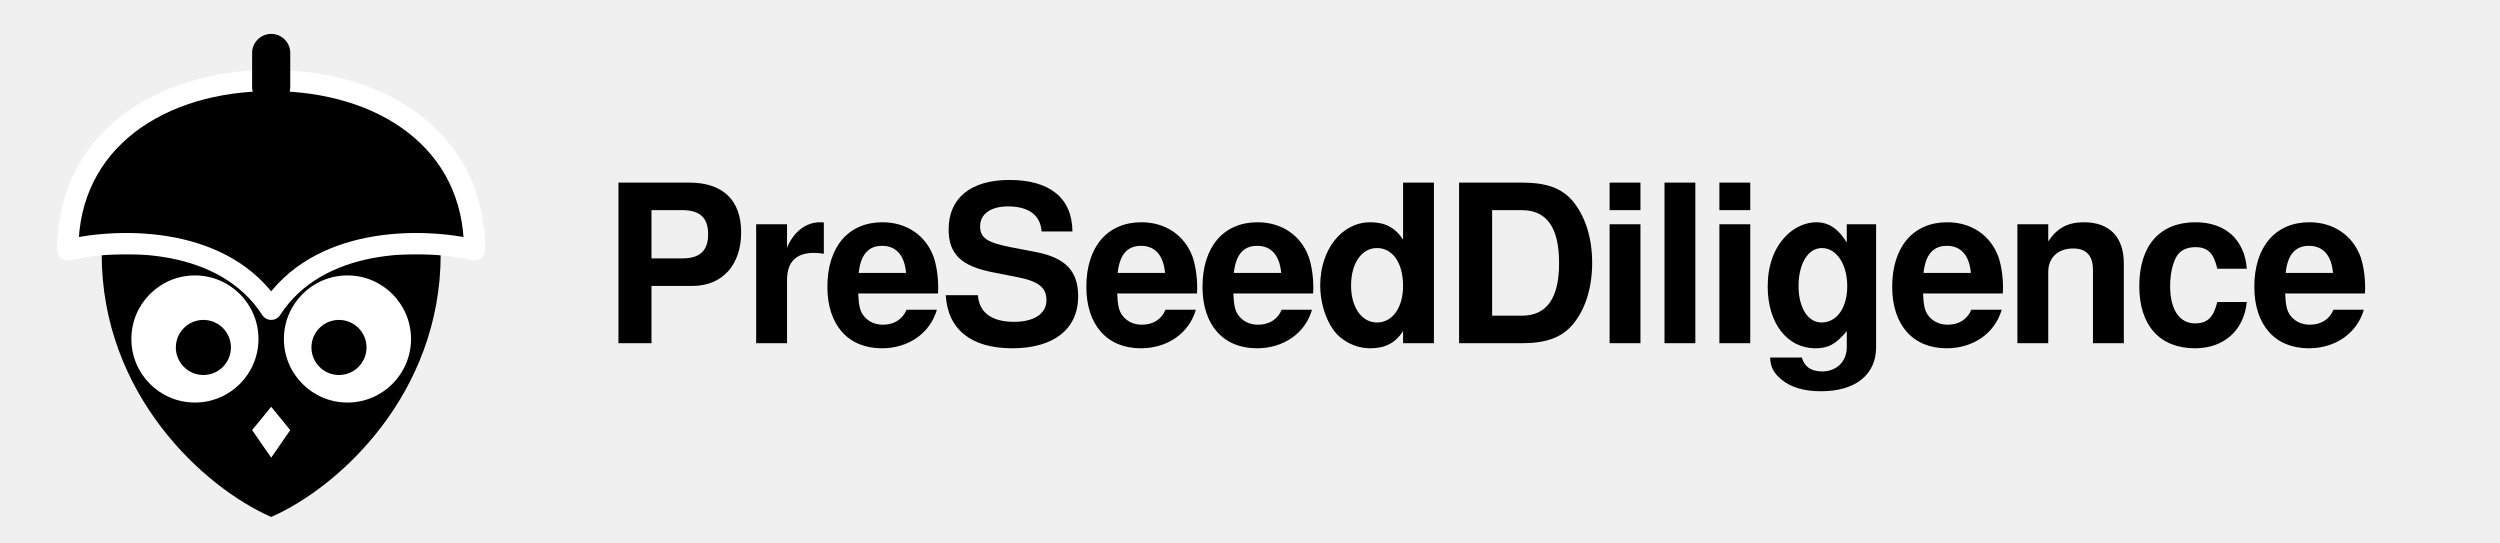
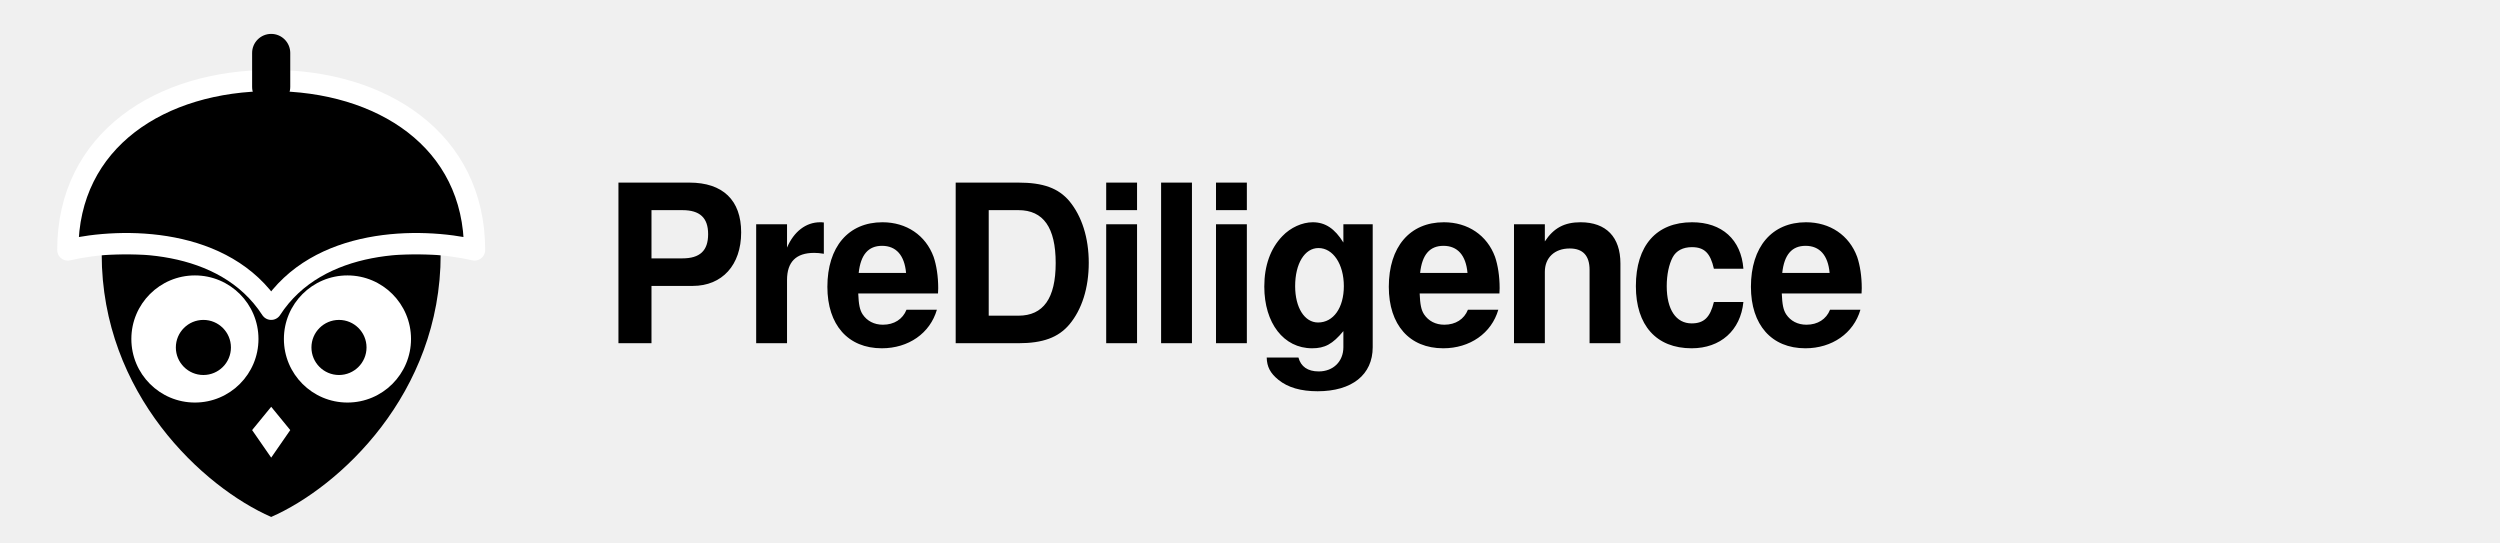
<svg xmlns="http://www.w3.org/2000/svg" viewBox="0 0 1180 256">
  <path d="M48 120 C48 186 96 230 128 244 C160 230 208 186 208 120 Z" fill="#000" />
  <circle cx="92" cy="160" r="30" fill="#fff" />
  <circle cx="164" cy="160" r="30" fill="#fff" />
  <circle cx="96" cy="164" r="13" fill="#000" />
  <circle cx="160" cy="164" r="13" fill="#000" />
  <path d="M128 192 L137 203 L128 216 L119 203 Z" fill="#fff" />
  <path d="M32 118 C32 66 76 38 128 38 C180 38 224 66 224 118 C198 112 150 112 128 146 C106 112 58 112 32 118 Z" fill="#000" stroke="#fff" stroke-width="10" stroke-linejoin="round" />
  <rect x="119" y="16" width="18" height="34" rx="9" fill="#000" />
-   <text x="284" y="162" font-family="Helvetica Neue, Helvetica, Arial, sans-serif" font-weight="700" font-size="104" letter-spacing="-3" fill="#000">PreSeedDiligence</text>
+   <text x="284" y="162" font-family="Helvetica Neue, Helvetica, Arial, sans-serif" font-weight="700" font-size="104" letter-spacing="-3" fill="#000">PreDiligence</text>
</svg>
